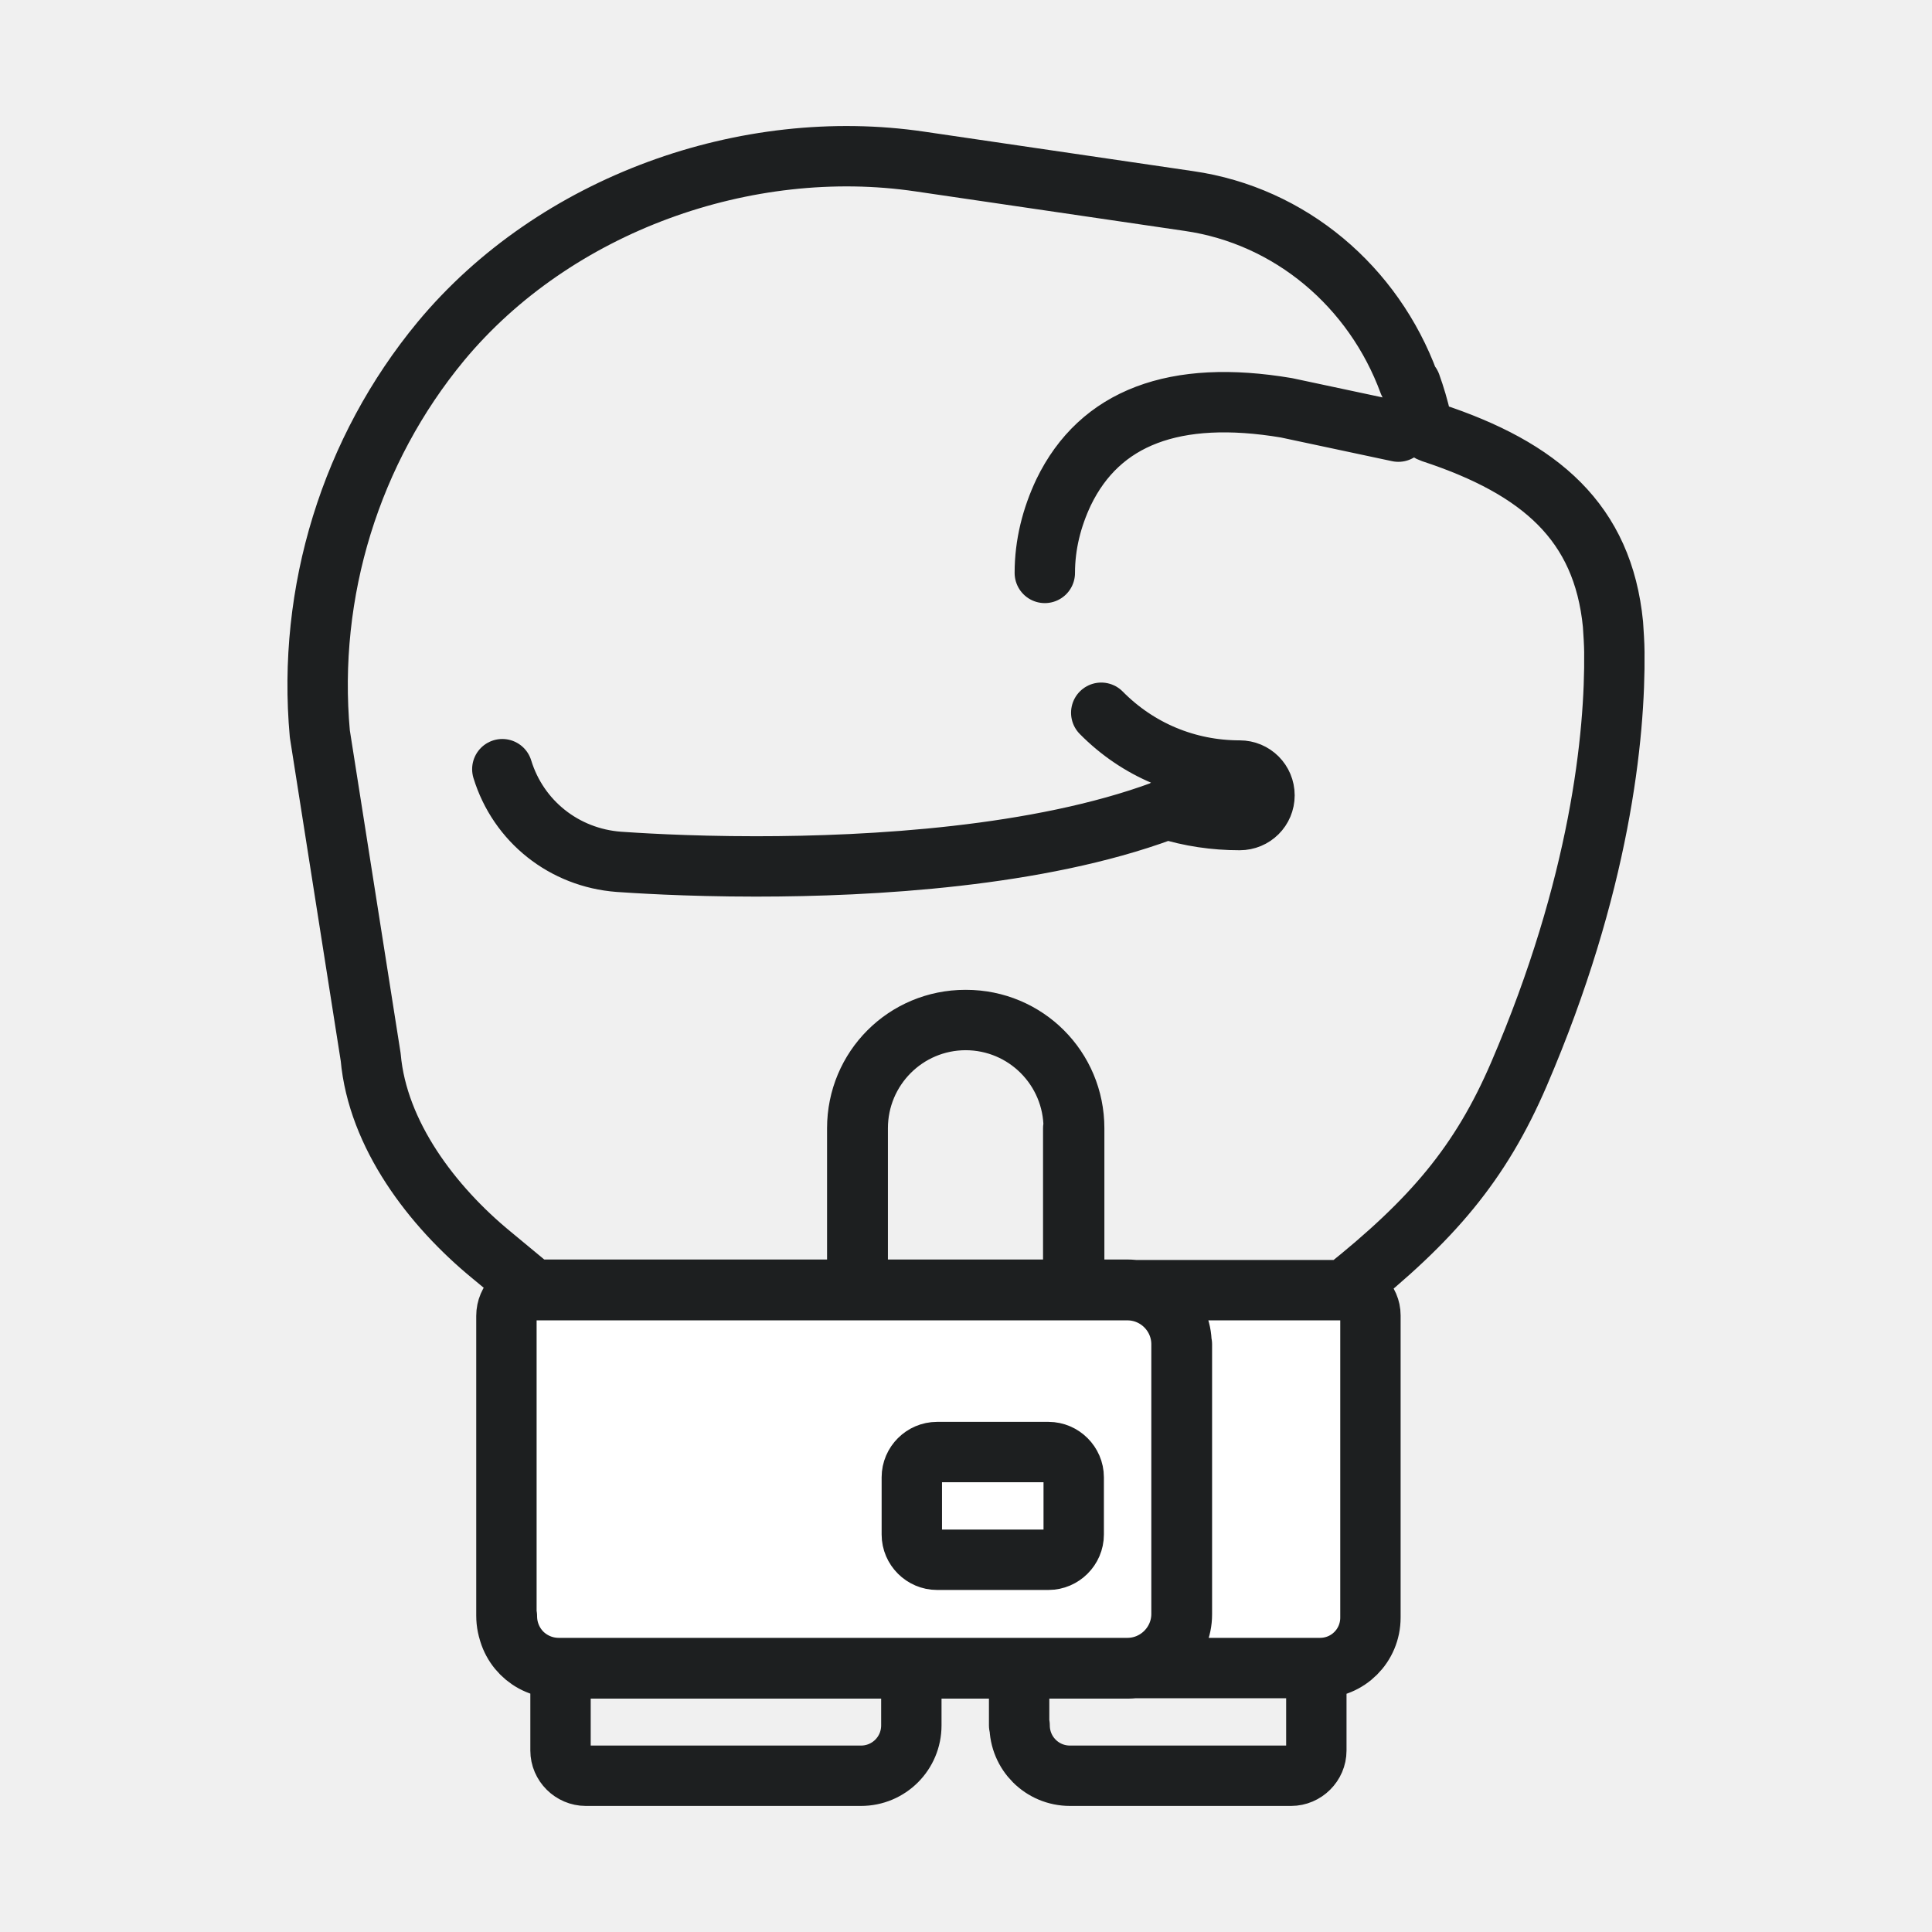
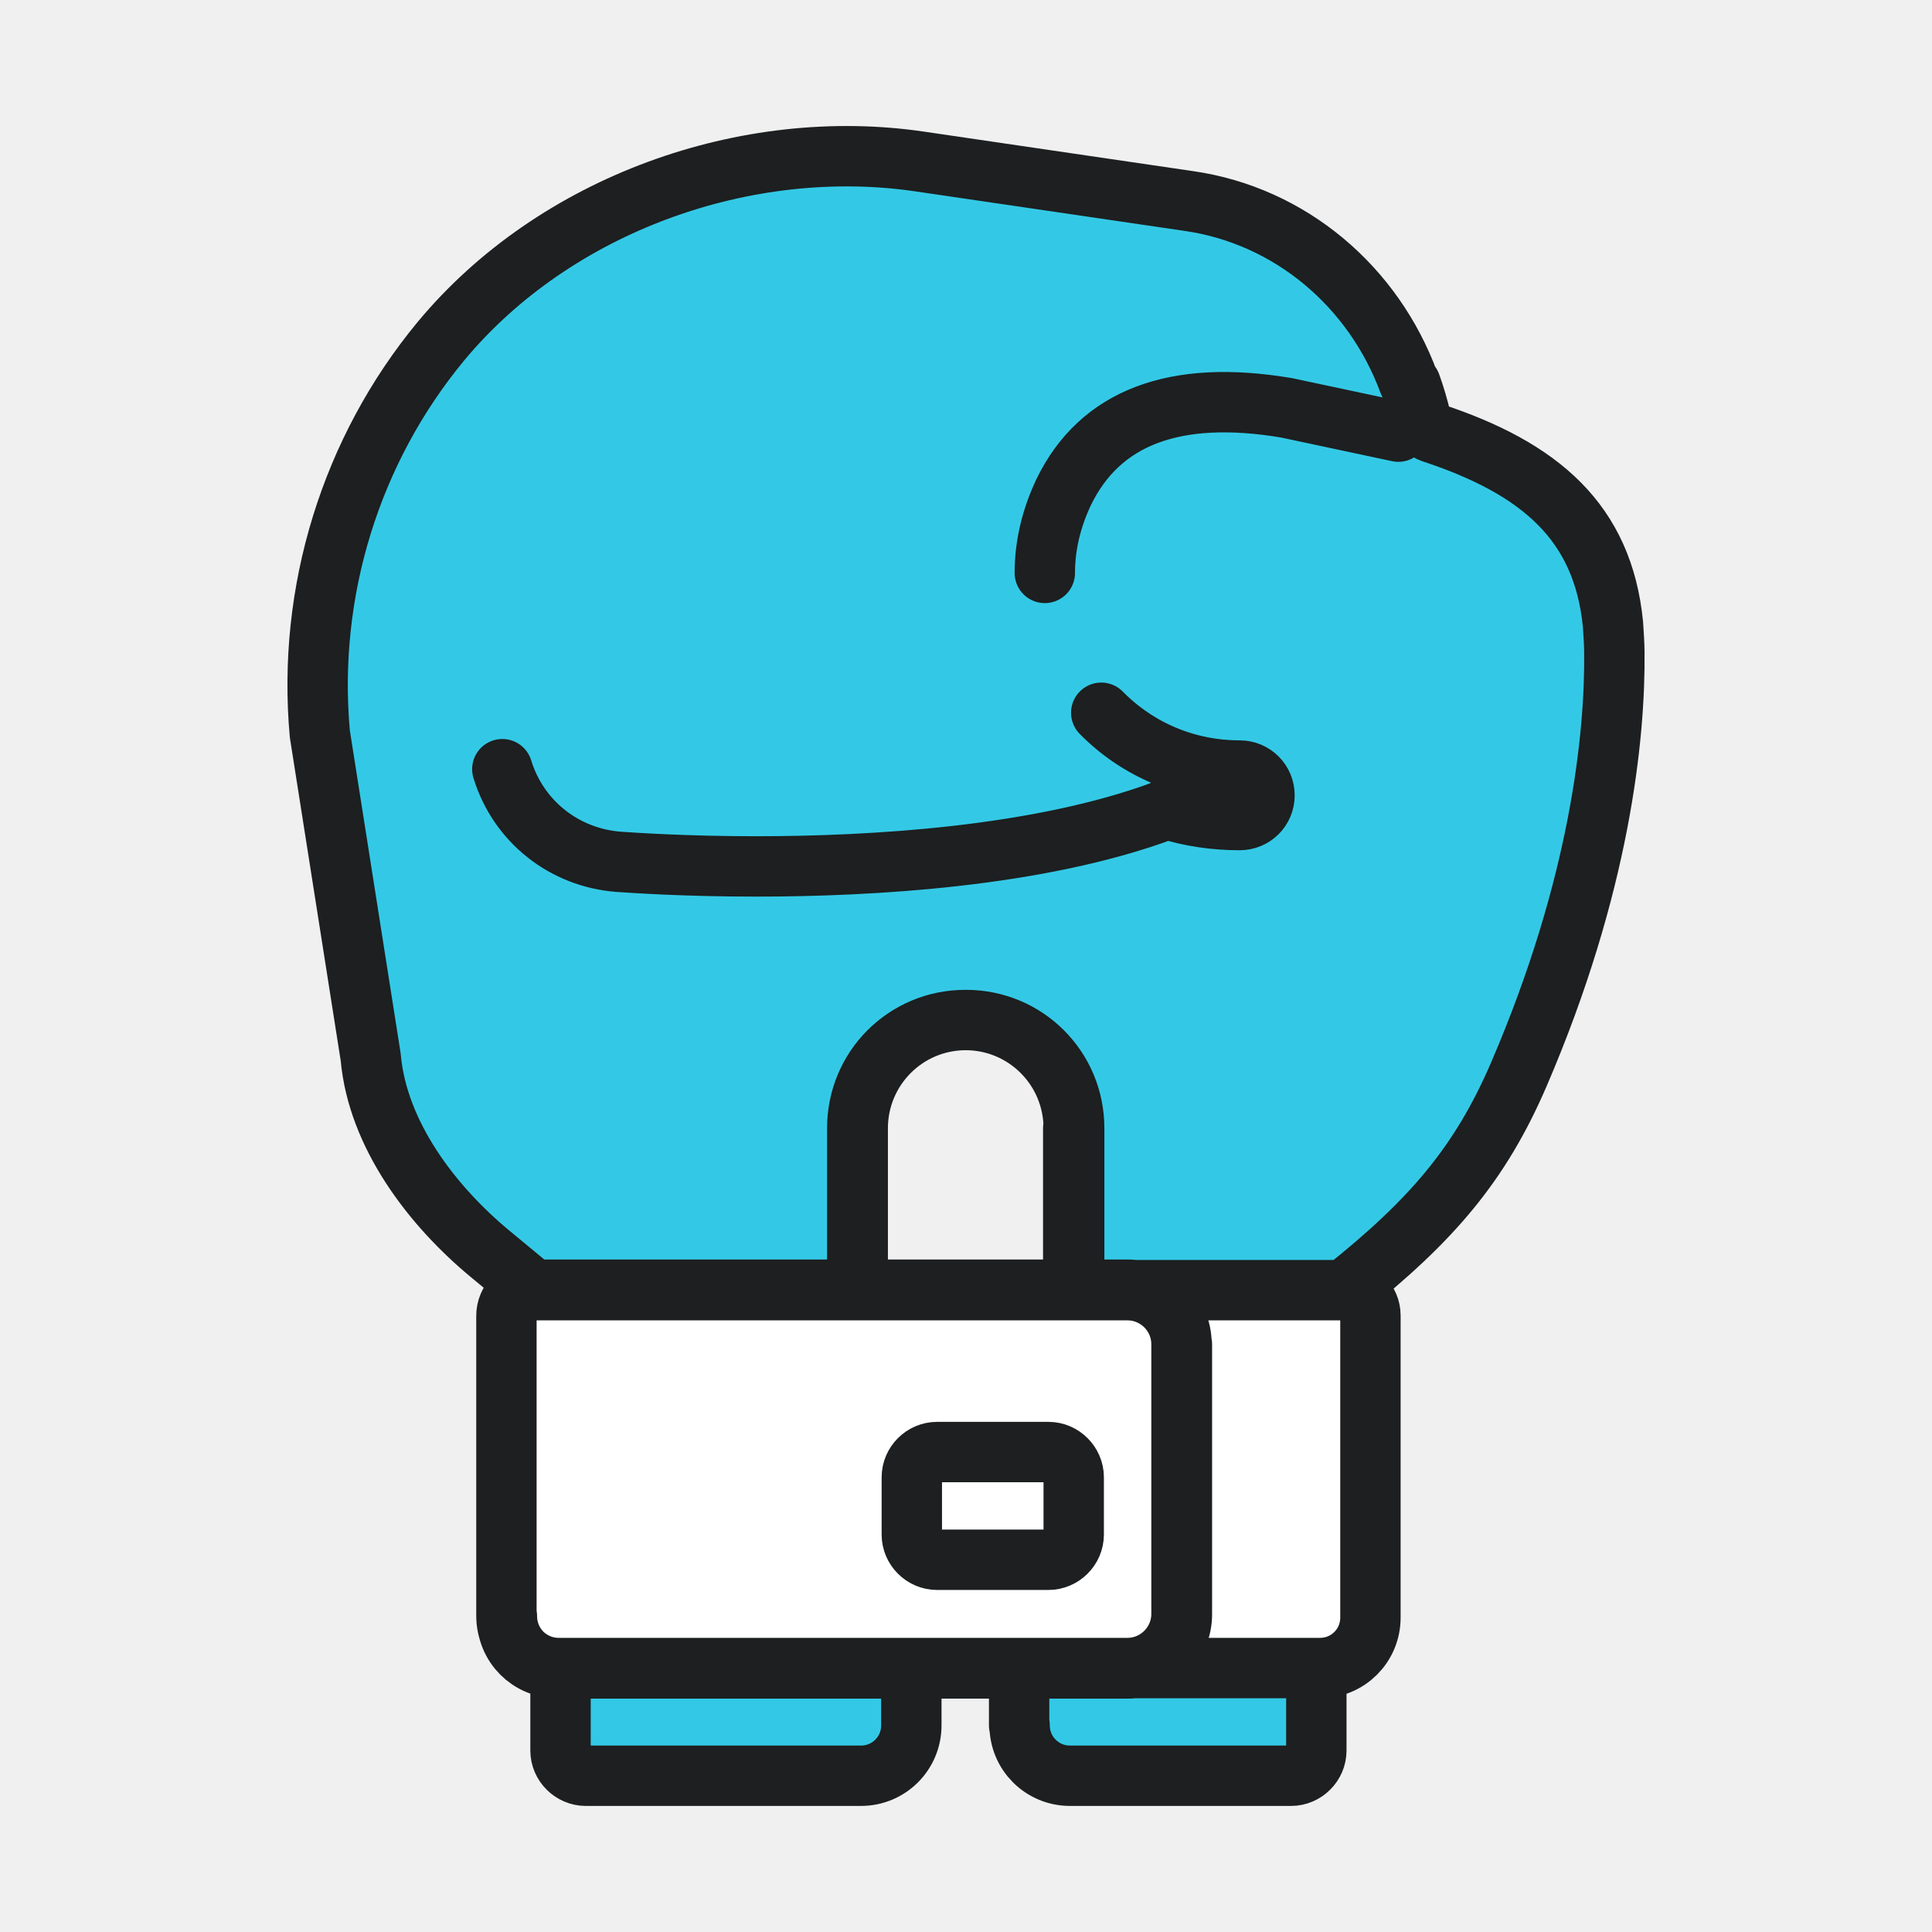
<svg xmlns="http://www.w3.org/2000/svg" width="24" height="24" viewBox="0 0 24 24" fill="none">
+   <rect x="7.119" y="20.918" width="3.934" height="0.979" fill="#33C9E6" />
+   <rect x="12.49" y="20.918" width="3.934" height="0.979" fill="#33C9E6" />
+   <path d="M6.058 3.643L8.324 2.363L11.376 1.969L15.806 2.757L17.184 3.889L18.218 5.514L20.138 6.843V9.206L18.76 13.98L17.184 16.048H13.542V13.98L12.754 12.898L11.868 12.602L10.785 13.537L10.49 16.048H6.601L4.829 13.98L3.941 8.762L4.188 6.843L6.058 3.643Z" fill="#33C9E6" stroke="black" stroke-width="0.1" />
  <rect x="6.236" y="16.06" width="10.791" height="4.711" fill="white" />
  <path d="M17.502 4.753C17.064 3.562 16.032 2.679 14.768 2.497L11.43 2.007C9.276 1.688 6.895 2.531 5.476 4.24C4.36 5.59 3.813 7.35 3.973 9.116L4.605 13.133C4.69 14.095 5.368 14.984 6.103 15.588L6.633 16.027H10.655V14.016C10.655 13.275 11.253 12.671 11.999 12.671C12.745 12.671 13.344 13.269 13.344 14.016V16.027H16.699C17.793 15.155 18.391 14.454 18.869 13.343C19.878 10.996 20.066 9.139 20.054 8.097C20.054 8.011 20.043 7.84 20.037 7.755C19.912 6.49 19.137 5.818 17.787 5.374C17.719 5.351 17.667 5.294 17.656 5.226M17.656 5.226C17.622 5.072 17.576 4.918 17.525 4.776C17.576 4.924 17.622 5.072 17.656 5.226ZM6.24 9.555C6.439 10.204 7.009 10.655 7.687 10.706C7.852 10.717 8.507 10.763 9.39 10.763C10.837 10.763 12.899 10.643 14.443 10.073C14.46 10.068 14.472 10.056 14.489 10.045M12.979 7.117C12.979 6.764 13.065 6.428 13.213 6.114C13.663 5.186 14.591 4.832 15.981 5.066L17.371 5.362M14.494 10.051C14.785 10.142 15.087 10.187 15.4 10.187C15.571 10.187 15.708 10.051 15.708 9.88C15.708 9.709 15.571 9.572 15.4 9.572C14.745 9.572 14.136 9.316 13.68 8.854M6.963 21.746C6.963 21.917 7.106 22.059 7.277 22.059H10.695C11.042 22.059 11.321 21.78 11.321 21.433V20.721H6.963V21.746ZM12.666 21.433C12.666 21.78 12.945 22.059 13.292 22.059H16.038C16.209 22.059 16.352 21.917 16.352 21.746V20.721H12.66V21.433H12.666ZM14.682 16.699V20.054C14.682 20.424 14.38 20.726 14.01 20.726H6.946C6.587 20.726 6.297 20.436 6.297 20.077V20.094C6.297 20.442 6.576 20.721 6.923 20.721H16.397C16.745 20.721 17.024 20.442 17.024 20.094V16.34C17.024 16.169 16.881 16.027 16.71 16.027H14.005C14.375 16.027 14.677 16.328 14.677 16.699H14.682ZM13.338 14.016C13.338 13.275 12.74 12.671 11.993 12.671C11.247 12.671 10.649 13.269 10.649 14.016V16.027H13.332V14.016H13.338ZM6.941 20.721H14.005C14.375 20.721 14.677 20.419 14.677 20.049V16.693C14.677 16.323 14.375 16.021 14.005 16.021H6.616C6.439 16.021 6.291 16.163 6.291 16.346V20.071C6.291 20.43 6.582 20.721 6.941 20.721ZM11.327 19.063V18.351C11.327 18.18 11.469 18.038 11.64 18.038H13.025C13.195 18.038 13.338 18.18 13.338 18.351V19.063C13.338 19.234 13.195 19.376 13.025 19.376H11.64C11.469 19.376 11.327 19.234 11.327 19.063Z" stroke="#1D1F20" stroke-width="0.75" stroke-linecap="round" stroke-linejoin="round" />
</svg>
